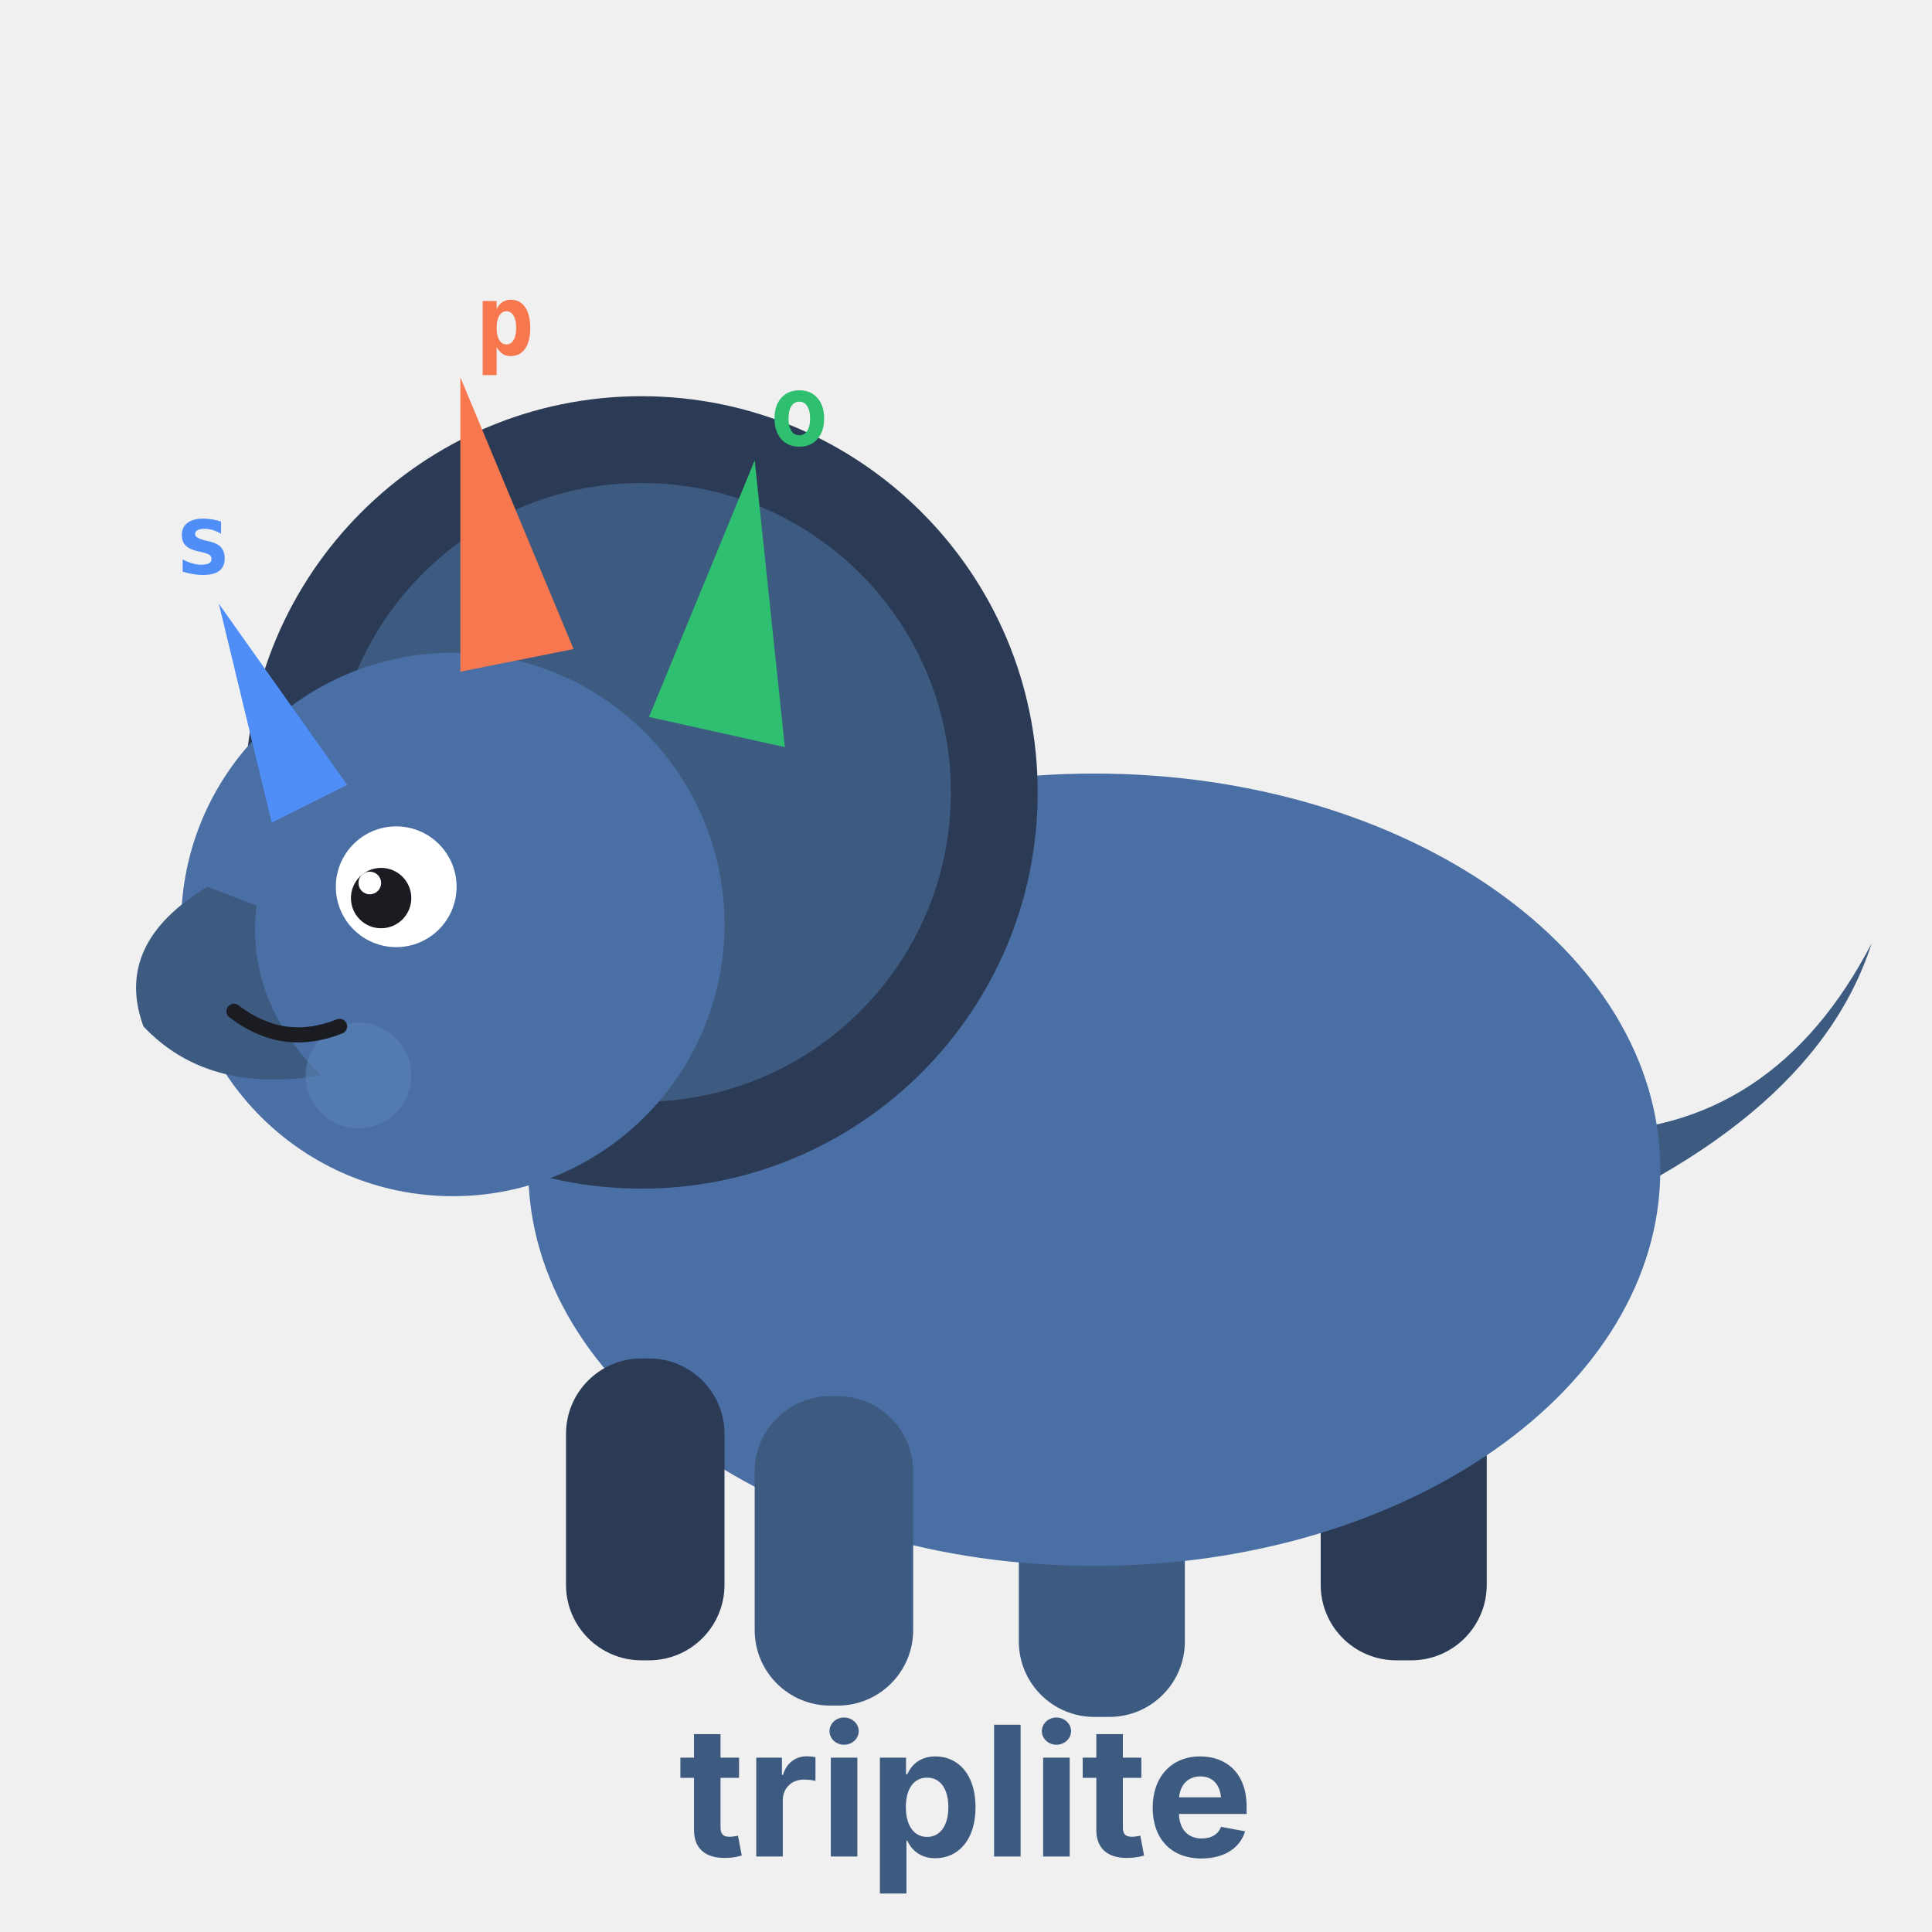
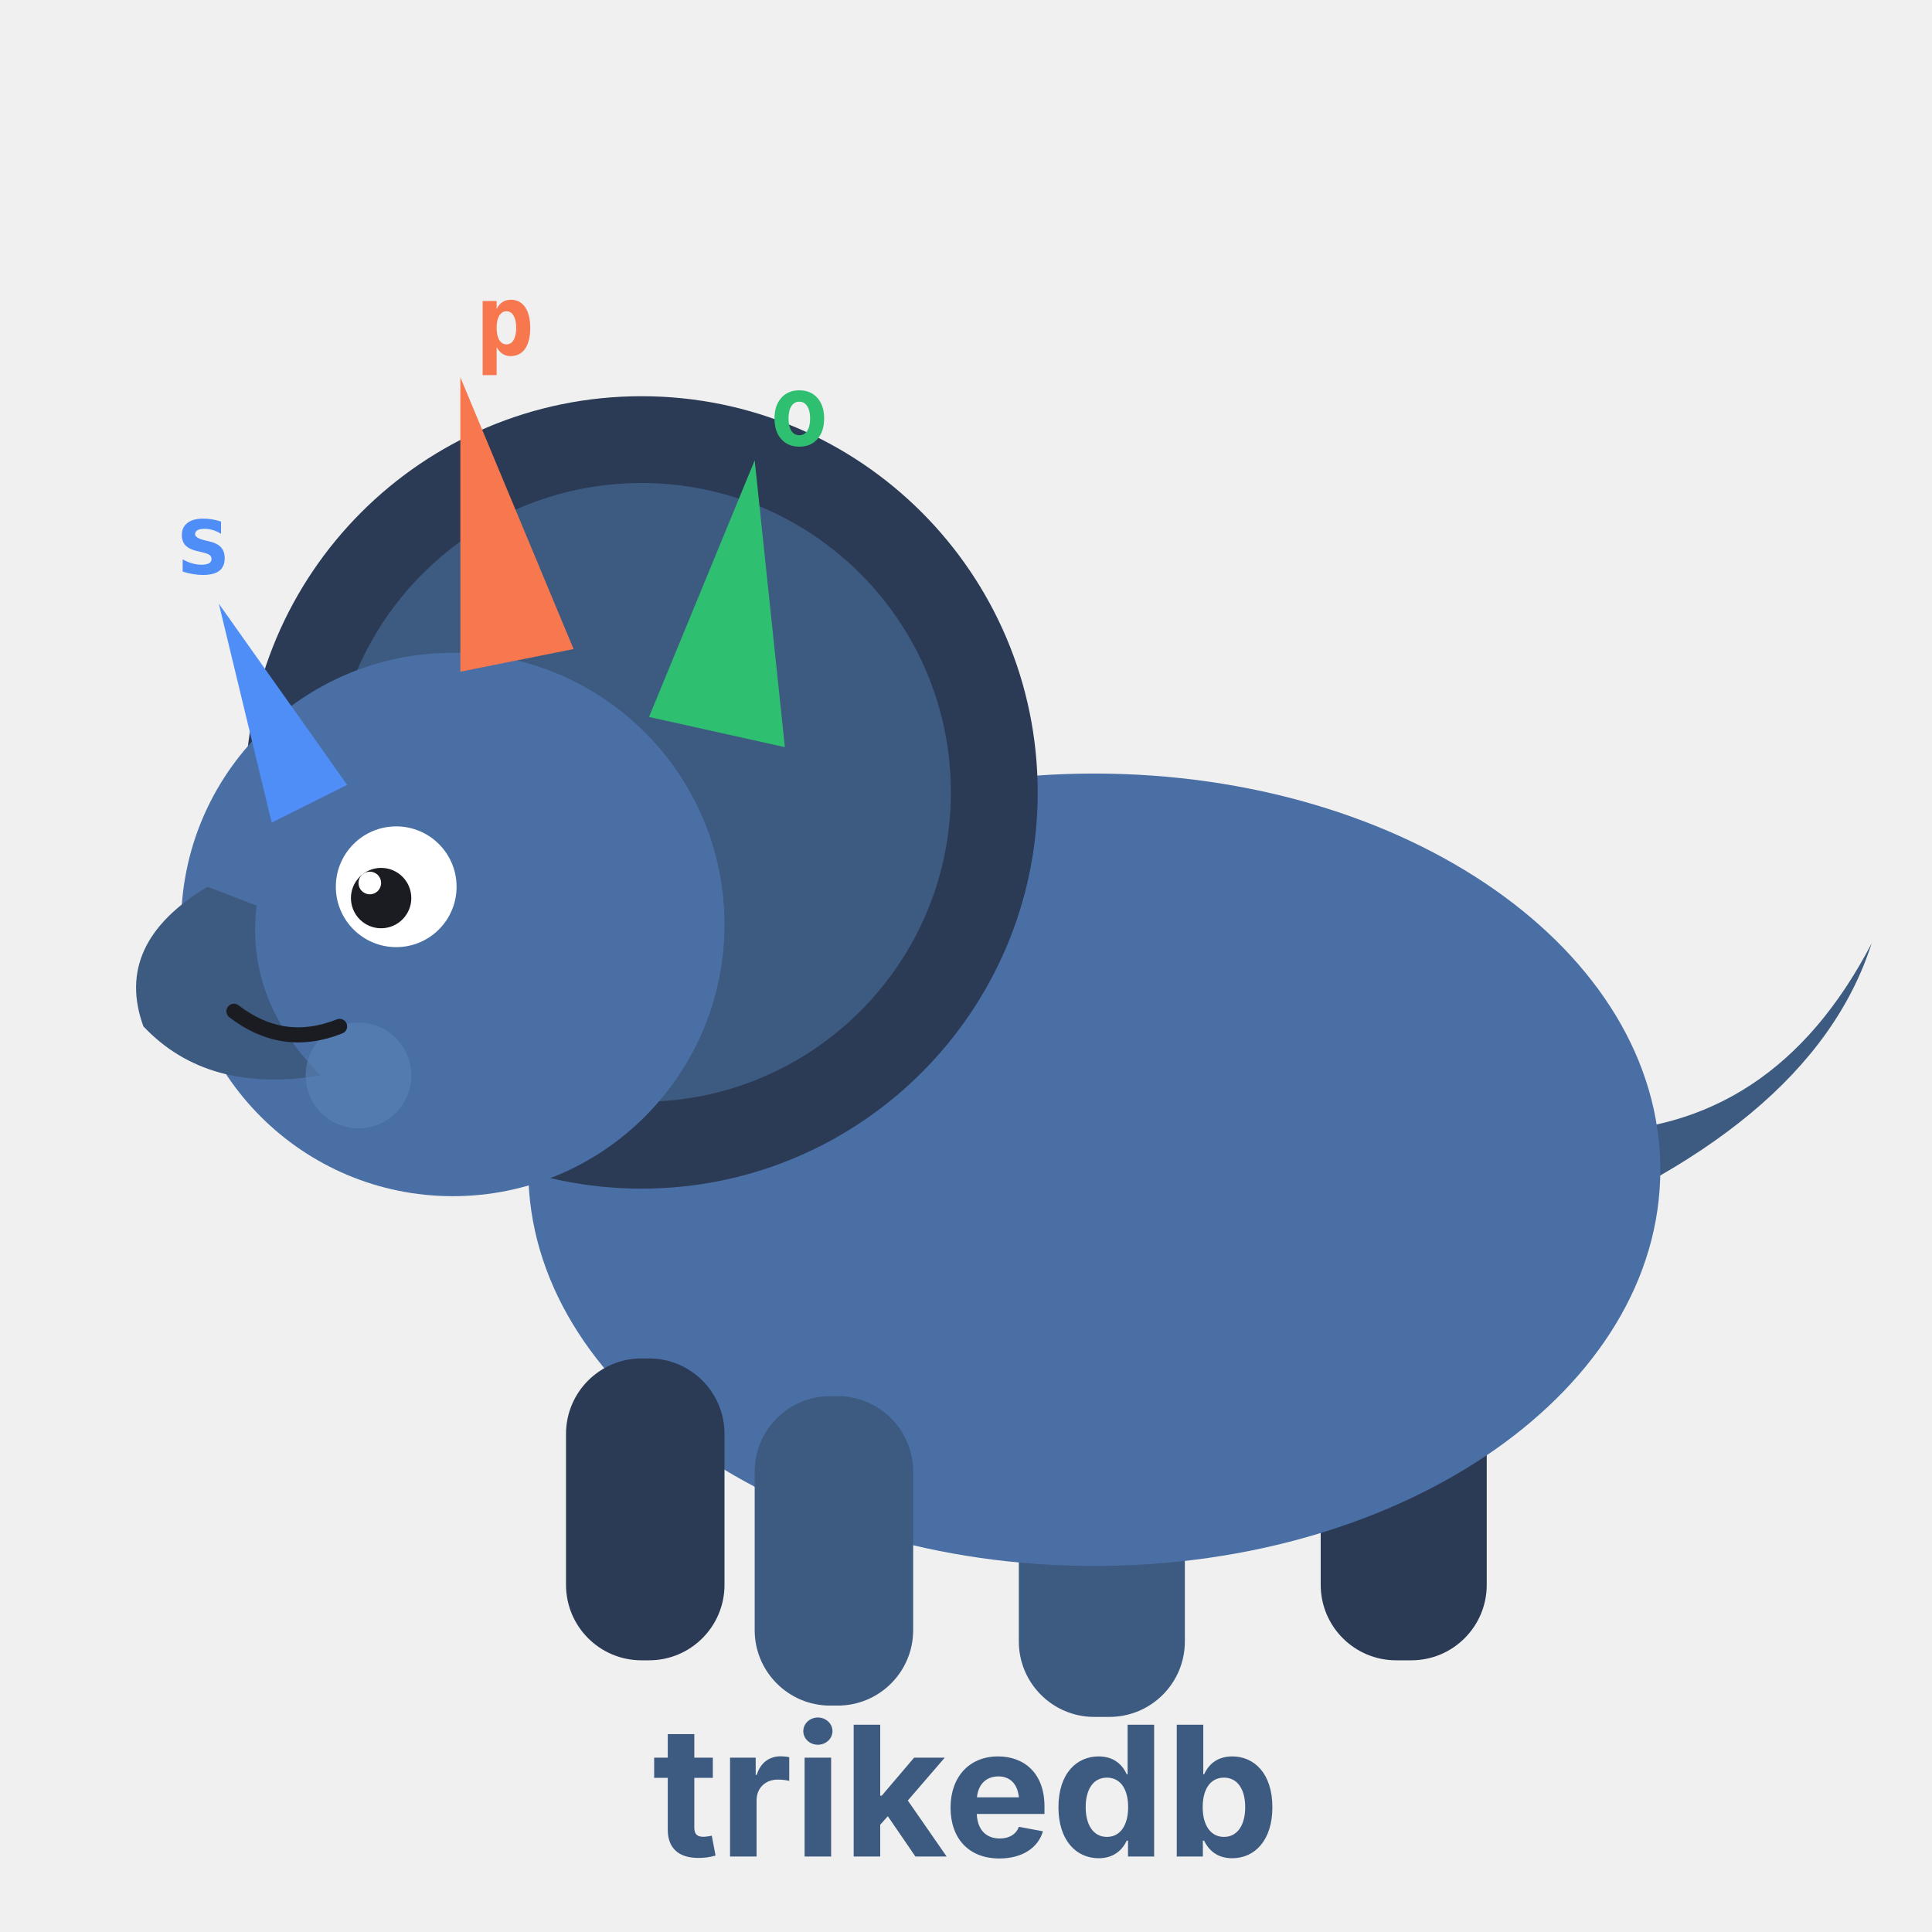
<svg xmlns="http://www.w3.org/2000/svg" viewBox="0 0 512 512" width="512" height="512">
  <path d="M 400 330 Q 480 300 496 250 Q 470 300 420 300 Z" fill="#3d5a80" />
  <rect x="350" y="360" width="44" height="80" rx="20" fill="#2b3a55" />
  <rect x="270" y="375" width="44" height="80" rx="20" fill="#3d5a80" />
  <ellipse cx="290" cy="310" rx="150" ry="105" fill="#4a6fa5" />
  <rect x="200" y="370" width="42" height="82" rx="20" fill="#3d5a80" />
  <rect x="150" y="360" width="42" height="80" rx="20" fill="#2b3a55" />
  <circle cx="170" cy="210" r="105" fill="#2b3a55" />
  <circle cx="170" cy="210" r="82" fill="#3d5a80" />
  <circle cx="120" cy="245" r="72" fill="#4a6fa5" />
  <path d="M 55 235 Q 30 250 38 272 Q 55 290 85 285 Q 65 265 68 240 Z" fill="#3d5a80" />
  <circle cx="95" cy="285" r="14" fill="#5a83b8" opacity="0.6" />
  <circle cx="105" cy="235" r="16" fill="#ffffff" />
  <circle cx="101" cy="238" r="8" fill="#1a1c22" />
  <circle cx="98" cy="234" r="3" fill="#ffffff" />
  <path d="M 62 268 Q 75 278 90 272" stroke="#1a1c22" stroke-width="4" fill="none" stroke-linecap="round" />
  <path d="M 72 218 L 58 160 L 92 208 Z" fill="#4f8ef7" />
  <text x="46" y="152" font-family="ui-monospace, SFMono-Regular, Menlo, monospace" font-size="26" font-weight="bold" fill="#4f8ef7">s</text>
  <path d="M 122 178 L 122 100 L 152 172 Z" fill="#f7784f" />
  <text x="126" y="94" font-family="ui-monospace, SFMono-Regular, Menlo, monospace" font-size="26" font-weight="bold" fill="#f7784f">p</text>
  <path d="M 172 190 L 200 122 L 208 198 Z" fill="#2fbf71" />
  <text x="204" y="118" font-family="ui-monospace, SFMono-Regular, Menlo, monospace" font-size="26" font-weight="bold" fill="#2fbf71">o</text>
-   <text x="256" y="492" text-anchor="middle" font-family="-apple-system, 'Segoe UI', sans-serif" font-size="48" font-weight="700" fill="#3d5a80">triplite</text>
+   <text x="256" y="492" text-anchor="middle" font-family="-apple-system, 'Segoe UI', sans-serif" font-size="48" font-weight="700" fill="#3d5a80">trikedb</text>
</svg>
